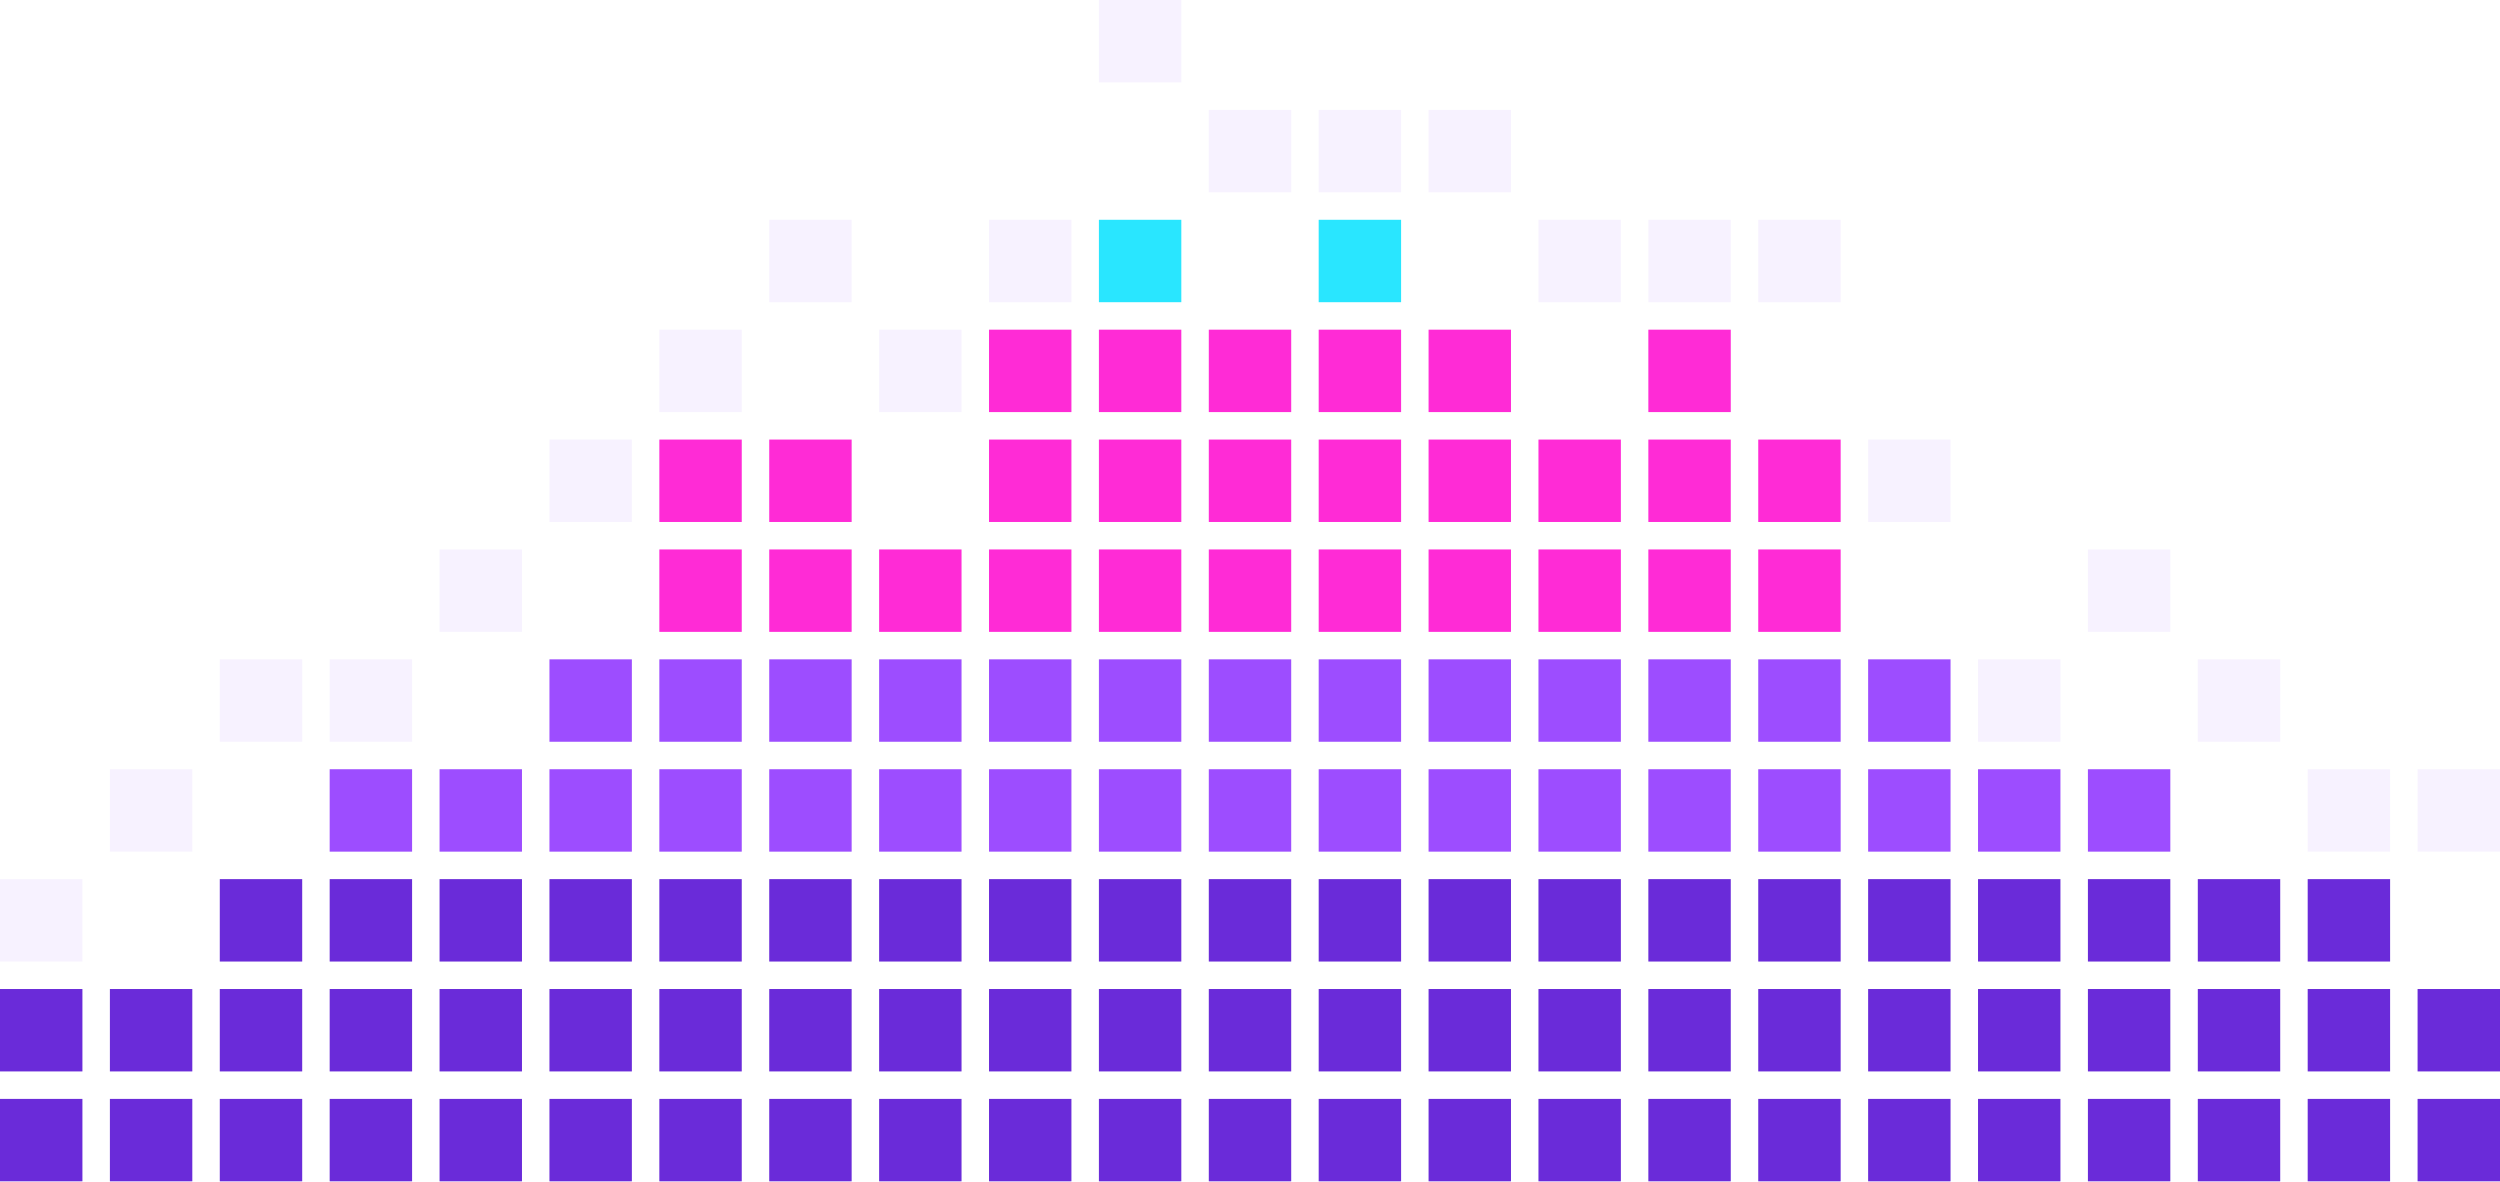
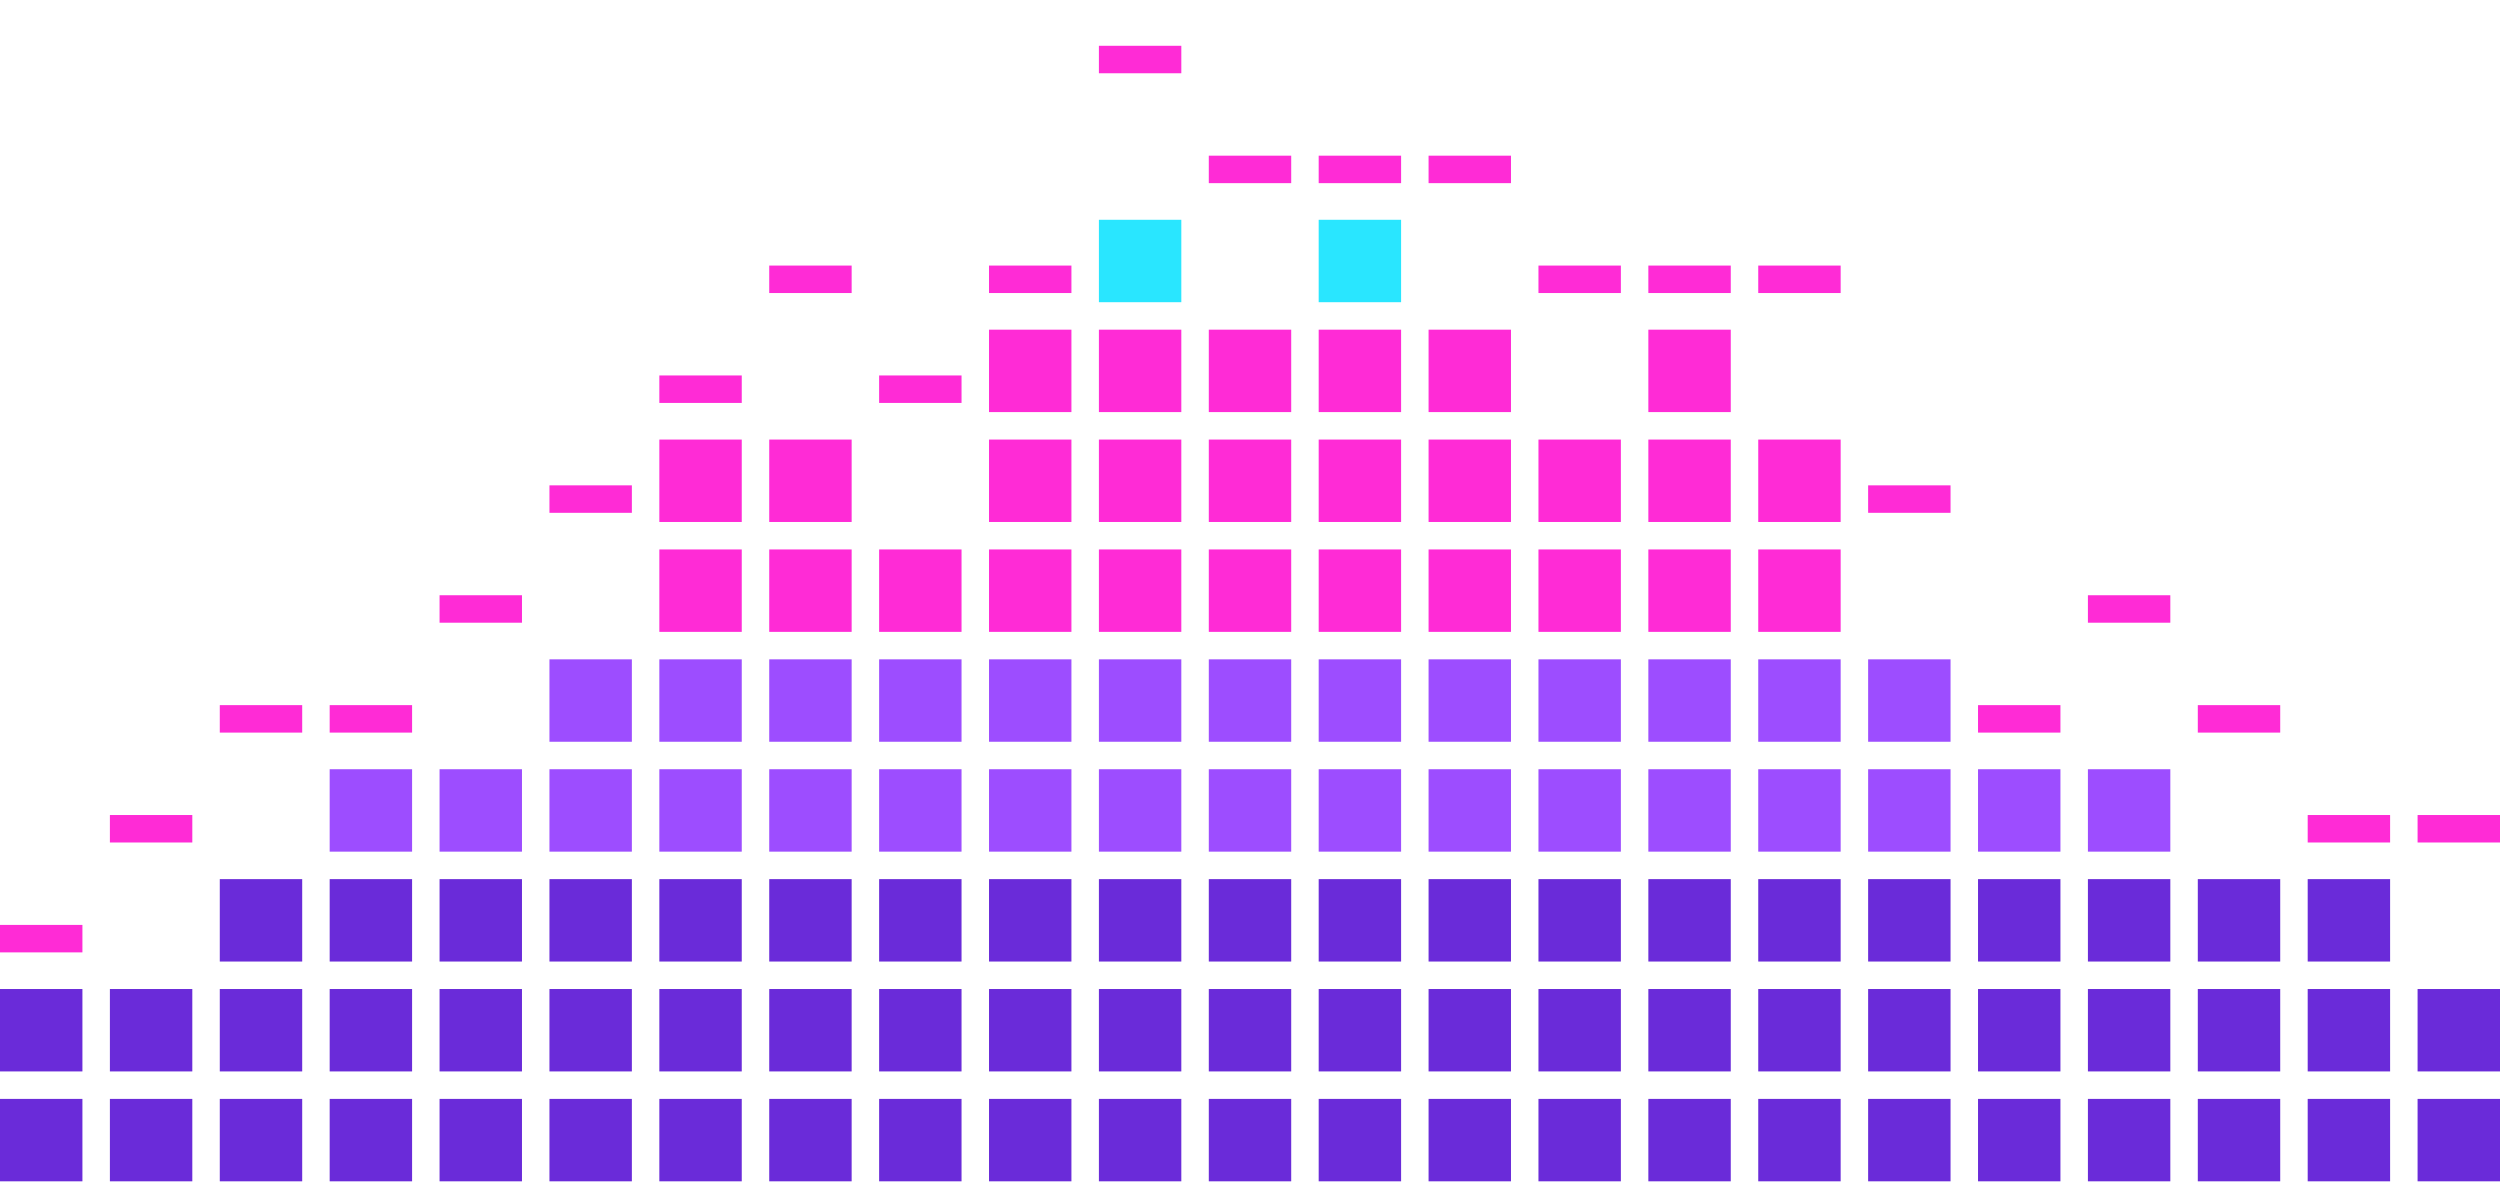
<svg xmlns="http://www.w3.org/2000/svg" viewBox="0 0 273 129" aria-hidden="true">
  <g fill="#6A2BD9">
    <rect x="0" y="120" width="9" height="9" />
    <rect x="0" y="108" width="9" height="9" />
    <rect x="12" y="120" width="9" height="9" />
    <rect x="12" y="108" width="9" height="9" />
    <rect x="24" y="120" width="9" height="9" />
    <rect x="24" y="108" width="9" height="9" />
    <rect x="24" y="96" width="9" height="9" />
    <rect x="36" y="120" width="9" height="9" />
    <rect x="36" y="108" width="9" height="9" />
    <rect x="36" y="96" width="9" height="9" />
    <rect x="48" y="120" width="9" height="9" />
    <rect x="48" y="108" width="9" height="9" />
    <rect x="48" y="96" width="9" height="9" />
    <rect x="60" y="120" width="9" height="9" />
    <rect x="60" y="108" width="9" height="9" />
    <rect x="60" y="96" width="9" height="9" />
    <rect x="72" y="120" width="9" height="9" />
    <rect x="72" y="108" width="9" height="9" />
    <rect x="72" y="96" width="9" height="9" />
    <rect x="84" y="120" width="9" height="9" />
    <rect x="84" y="108" width="9" height="9" />
    <rect x="84" y="96" width="9" height="9" />
    <rect x="96" y="120" width="9" height="9" />
    <rect x="96" y="108" width="9" height="9" />
    <rect x="96" y="96" width="9" height="9" />
    <rect x="108" y="120" width="9" height="9" />
    <rect x="108" y="108" width="9" height="9" />
    <rect x="108" y="96" width="9" height="9" />
    <rect x="120" y="120" width="9" height="9" />
    <rect x="120" y="108" width="9" height="9" />
    <rect x="120" y="96" width="9" height="9" />
    <rect x="132" y="120" width="9" height="9" />
    <rect x="132" y="108" width="9" height="9" />
    <rect x="132" y="96" width="9" height="9" />
    <rect x="144" y="120" width="9" height="9" />
    <rect x="144" y="108" width="9" height="9" />
    <rect x="144" y="96" width="9" height="9" />
    <rect x="156" y="120" width="9" height="9" />
    <rect x="156" y="108" width="9" height="9" />
    <rect x="156" y="96" width="9" height="9" />
    <rect x="168" y="120" width="9" height="9" />
    <rect x="168" y="108" width="9" height="9" />
    <rect x="168" y="96" width="9" height="9" />
    <rect x="180" y="120" width="9" height="9" />
    <rect x="180" y="108" width="9" height="9" />
    <rect x="180" y="96" width="9" height="9" />
    <rect x="192" y="120" width="9" height="9" />
    <rect x="192" y="108" width="9" height="9" />
    <rect x="192" y="96" width="9" height="9" />
    <rect x="204" y="120" width="9" height="9" />
    <rect x="204" y="108" width="9" height="9" />
    <rect x="204" y="96" width="9" height="9" />
    <rect x="216" y="120" width="9" height="9" />
    <rect x="216" y="108" width="9" height="9" />
    <rect x="216" y="96" width="9" height="9" />
    <rect x="228" y="120" width="9" height="9" />
    <rect x="228" y="108" width="9" height="9" />
    <rect x="228" y="96" width="9" height="9" />
    <rect x="240" y="120" width="9" height="9" />
    <rect x="240" y="108" width="9" height="9" />
    <rect x="240" y="96" width="9" height="9" />
    <rect x="252" y="120" width="9" height="9" />
    <rect x="252" y="108" width="9" height="9" />
    <rect x="252" y="96" width="9" height="9" />
    <rect x="264" y="120" width="9" height="9" />
    <rect x="264" y="108" width="9" height="9" />
  </g>
  <g fill="#9D4DFF">
    <rect x="36" y="84" width="9" height="9" />
    <rect x="48" y="84" width="9" height="9" />
    <rect x="60" y="84" width="9" height="9" />
    <rect x="60" y="72" width="9" height="9" />
    <rect x="72" y="84" width="9" height="9" />
    <rect x="72" y="72" width="9" height="9" />
    <rect x="84" y="84" width="9" height="9" />
    <rect x="84" y="72" width="9" height="9" />
    <rect x="96" y="84" width="9" height="9" />
    <rect x="96" y="72" width="9" height="9" />
    <rect x="108" y="84" width="9" height="9" />
    <rect x="108" y="72" width="9" height="9" />
    <rect x="120" y="84" width="9" height="9" />
    <rect x="120" y="72" width="9" height="9" />
    <rect x="132" y="84" width="9" height="9" />
    <rect x="132" y="72" width="9" height="9" />
    <rect x="144" y="84" width="9" height="9" />
    <rect x="144" y="72" width="9" height="9" />
    <rect x="156" y="84" width="9" height="9" />
    <rect x="156" y="72" width="9" height="9" />
    <rect x="168" y="84" width="9" height="9" />
    <rect x="168" y="72" width="9" height="9" />
    <rect x="180" y="84" width="9" height="9" />
    <rect x="180" y="72" width="9" height="9" />
    <rect x="192" y="84" width="9" height="9" />
    <rect x="192" y="72" width="9" height="9" />
    <rect x="204" y="84" width="9" height="9" />
    <rect x="204" y="72" width="9" height="9" />
    <rect x="216" y="84" width="9" height="9" />
    <rect x="228" y="84" width="9" height="9" />
  </g>
  <g fill="#FF2BD6">
    <rect x="72" y="60" width="9" height="9" />
    <rect x="72" y="48" width="9" height="9" />
    <rect x="84" y="60" width="9" height="9" />
    <rect x="84" y="48" width="9" height="9" />
    <rect x="96" y="60" width="9" height="9" />
    <rect x="108" y="60" width="9" height="9" />
    <rect x="108" y="48" width="9" height="9" />
    <rect x="108" y="36" width="9" height="9" />
    <rect x="120" y="60" width="9" height="9" />
    <rect x="120" y="48" width="9" height="9" />
    <rect x="120" y="36" width="9" height="9" />
    <rect x="132" y="60" width="9" height="9" />
    <rect x="132" y="48" width="9" height="9" />
    <rect x="132" y="36" width="9" height="9" />
    <rect x="144" y="60" width="9" height="9" />
    <rect x="144" y="48" width="9" height="9" />
    <rect x="144" y="36" width="9" height="9" />
    <rect x="156" y="60" width="9" height="9" />
    <rect x="156" y="48" width="9" height="9" />
    <rect x="156" y="36" width="9" height="9" />
    <rect x="168" y="60" width="9" height="9" />
    <rect x="168" y="48" width="9" height="9" />
    <rect x="180" y="60" width="9" height="9" />
    <rect x="180" y="48" width="9" height="9" />
    <rect x="180" y="36" width="9" height="9" />
    <rect x="192" y="60" width="9" height="9" />
    <rect x="192" y="48" width="9" height="9" />
  </g>
  <g fill="#29E6FF">
    <rect x="120" y="24" width="9" height="9" />
    <rect x="144" y="24" width="9" height="9" />
  </g>
-   <g fill="#F7F2FF">
-     <rect x="0" y="96" width="9" height="9" />
-     <rect x="12" y="84" width="9" height="9" />
-     <rect x="24" y="72" width="9" height="9" />
-     <rect x="36" y="72" width="9" height="9" />
-     <rect x="48" y="60" width="9" height="9" />
-     <rect x="60" y="48" width="9" height="9" />
-     <rect x="72" y="36" width="9" height="9" />
-     <rect x="84" y="24" width="9" height="9" />
-     <rect x="96" y="36" width="9" height="9" />
-     <rect x="108" y="24" width="9" height="9" />
-     <rect x="120" y="0" width="9" height="9" />
-     <rect x="132" y="12" width="9" height="9" />
-     <rect x="144" y="12" width="9" height="9" />
-     <rect x="156" y="12" width="9" height="9" />
-     <rect x="168" y="24" width="9" height="9" />
-     <rect x="180" y="24" width="9" height="9" />
-     <rect x="192" y="24" width="9" height="9" />
-     <rect x="204" y="48" width="9" height="9" />
-     <rect x="216" y="72" width="9" height="9" />
-     <rect x="228" y="60" width="9" height="9" />
-     <rect x="240" y="72" width="9" height="9" />
-     <rect x="252" y="84" width="9" height="9" />
-     <rect x="264" y="84" width="9" height="9" />
+   <g fill="#FF2BD6">
+     <rect x="0" y="101" width="9" height="3" />
+     <rect x="12" y="89" width="9" height="3" />
+     <rect x="24" y="77" width="9" height="3" />
+     <rect x="36" y="77" width="9" height="3" />
+     <rect x="48" y="65" width="9" height="3" />
+     <rect x="60" y="53" width="9" height="3" />
+     <rect x="72" y="41" width="9" height="3" />
+     <rect x="84" y="29" width="9" height="3" />
+     <rect x="96" y="41" width="9" height="3" />
+     <rect x="108" y="29" width="9" height="3" />
+     <rect x="120" y="5" width="9" height="3" />
+     <rect x="132" y="17" width="9" height="3" />
+     <rect x="144" y="17" width="9" height="3" />
+     <rect x="156" y="17" width="9" height="3" />
+     <rect x="168" y="29" width="9" height="3" />
+     <rect x="180" y="29" width="9" height="3" />
+     <rect x="192" y="29" width="9" height="3" />
+     <rect x="204" y="53" width="9" height="3" />
+     <rect x="216" y="77" width="9" height="3" />
+     <rect x="228" y="65" width="9" height="3" />
+     <rect x="240" y="77" width="9" height="3" />
+     <rect x="252" y="89" width="9" height="3" />
+     <rect x="264" y="89" width="9" height="3" />
  </g>
</svg>
